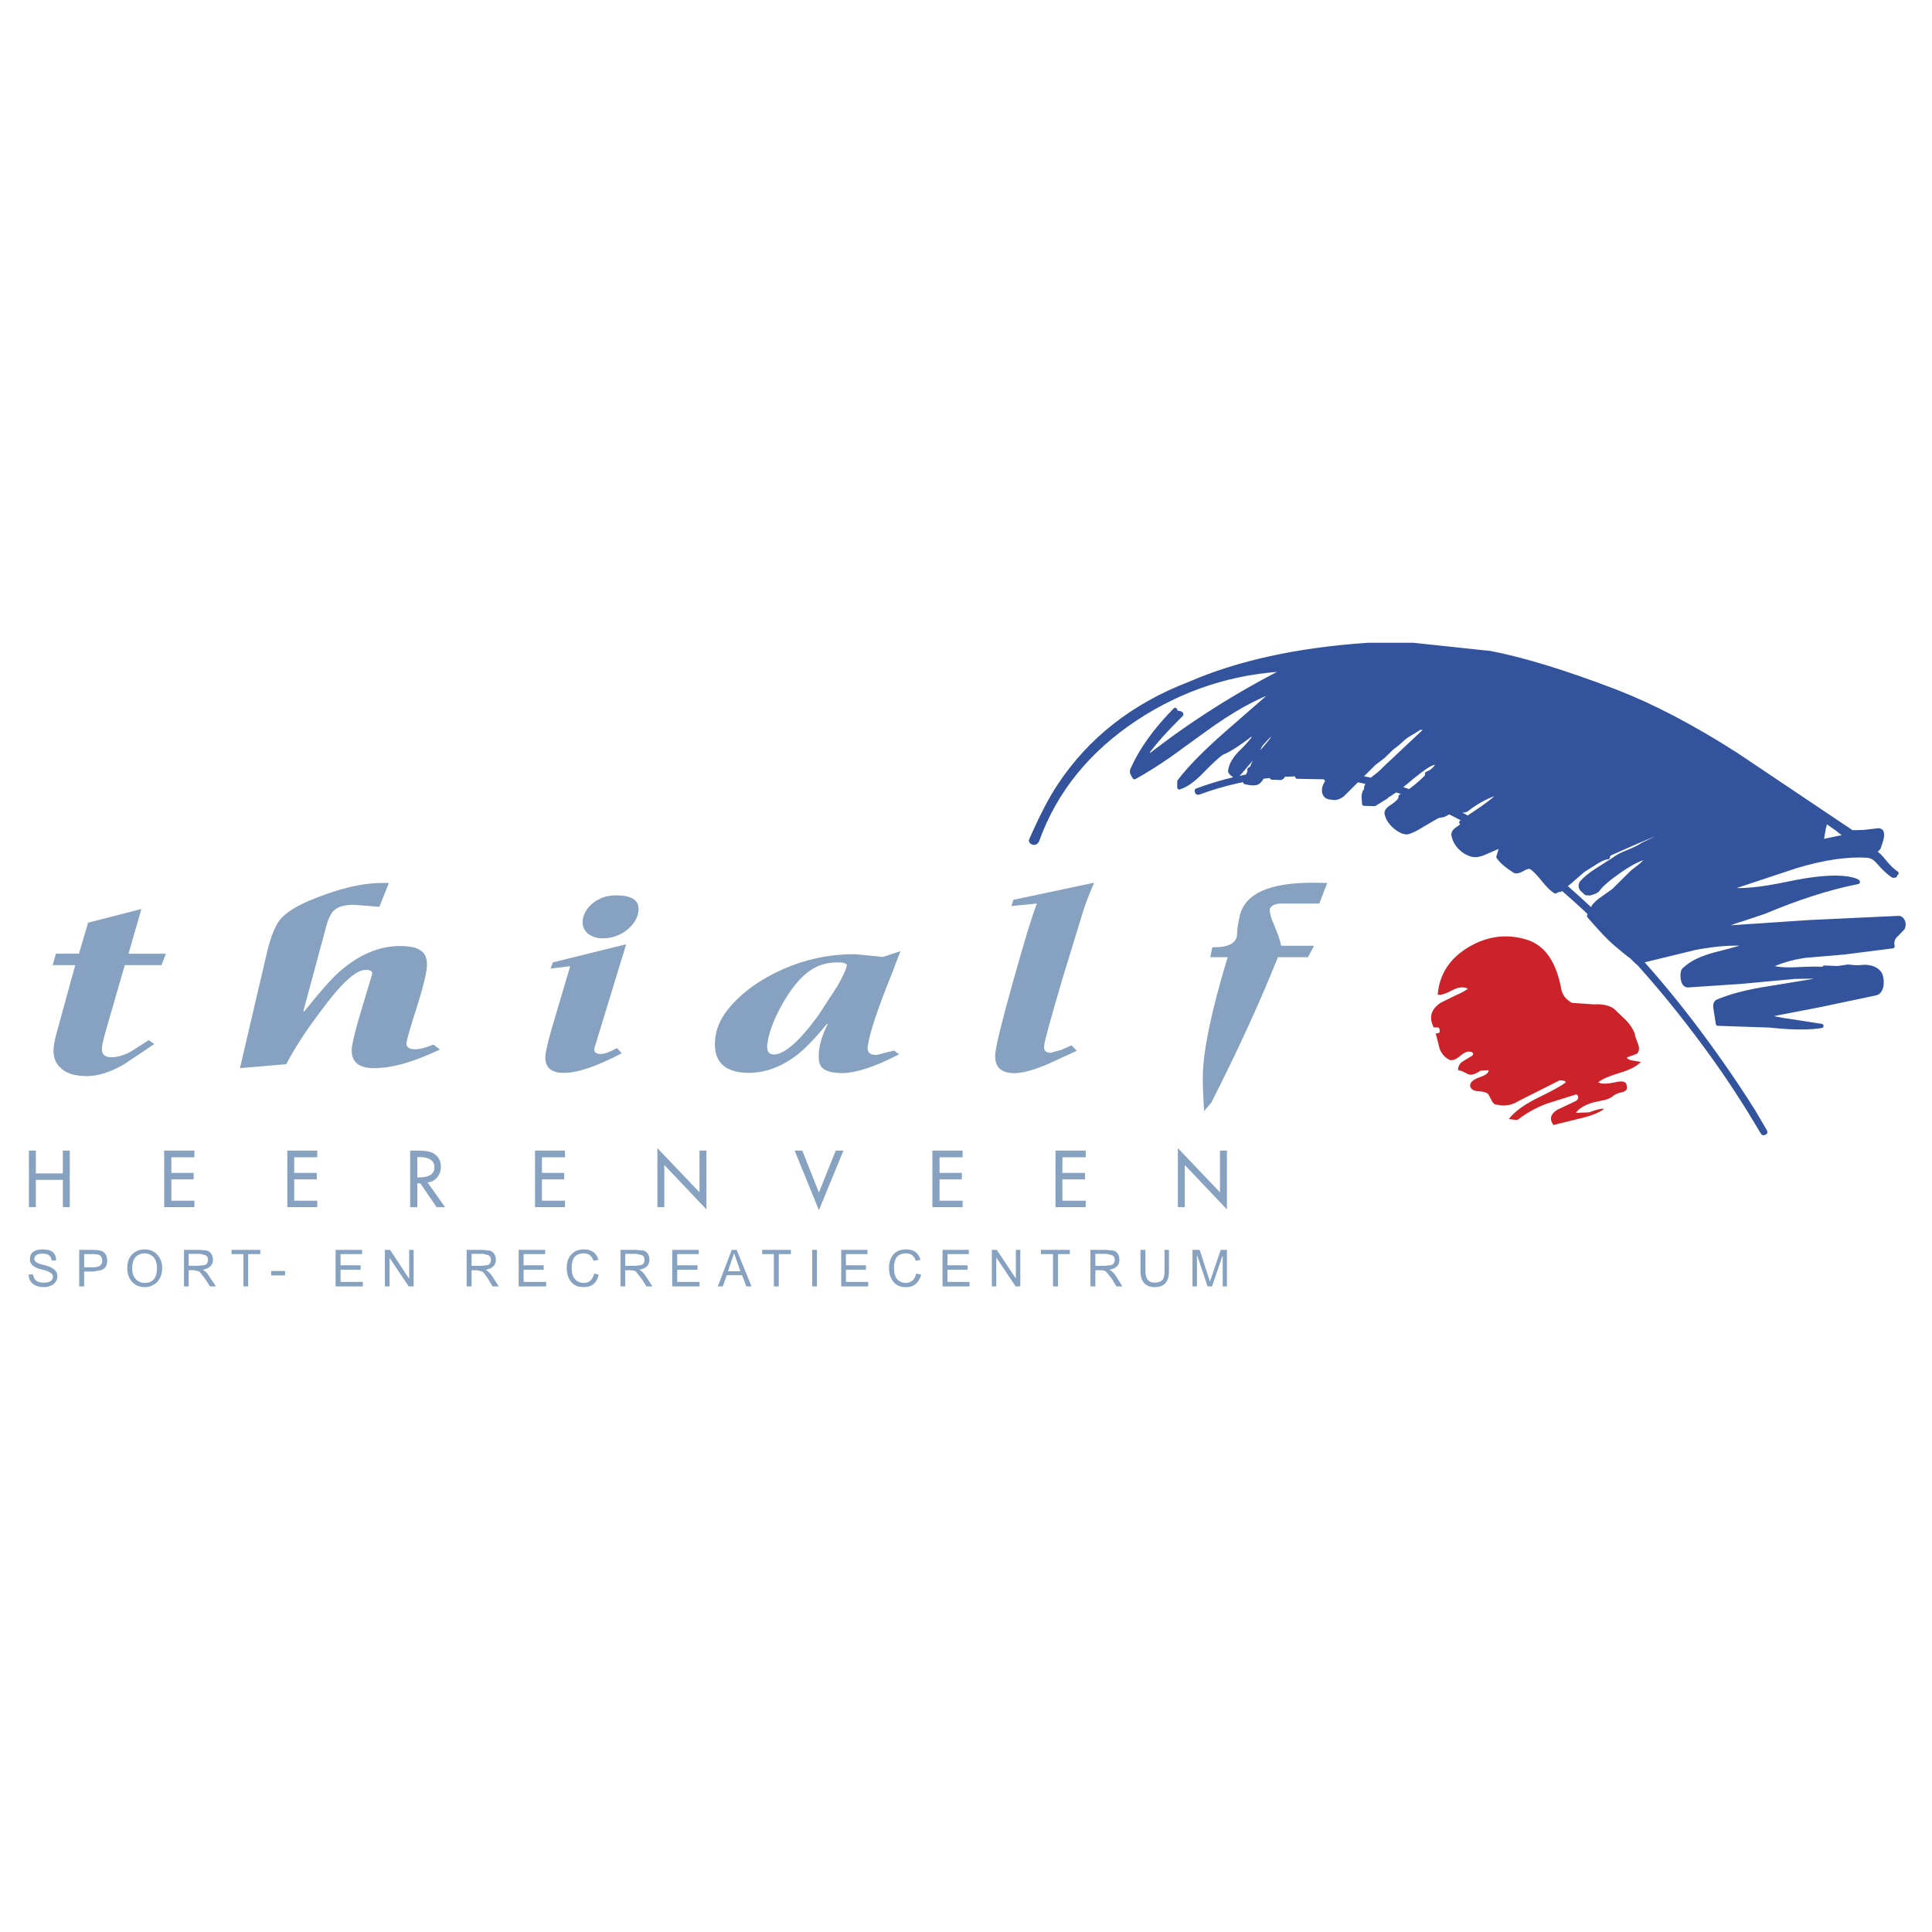
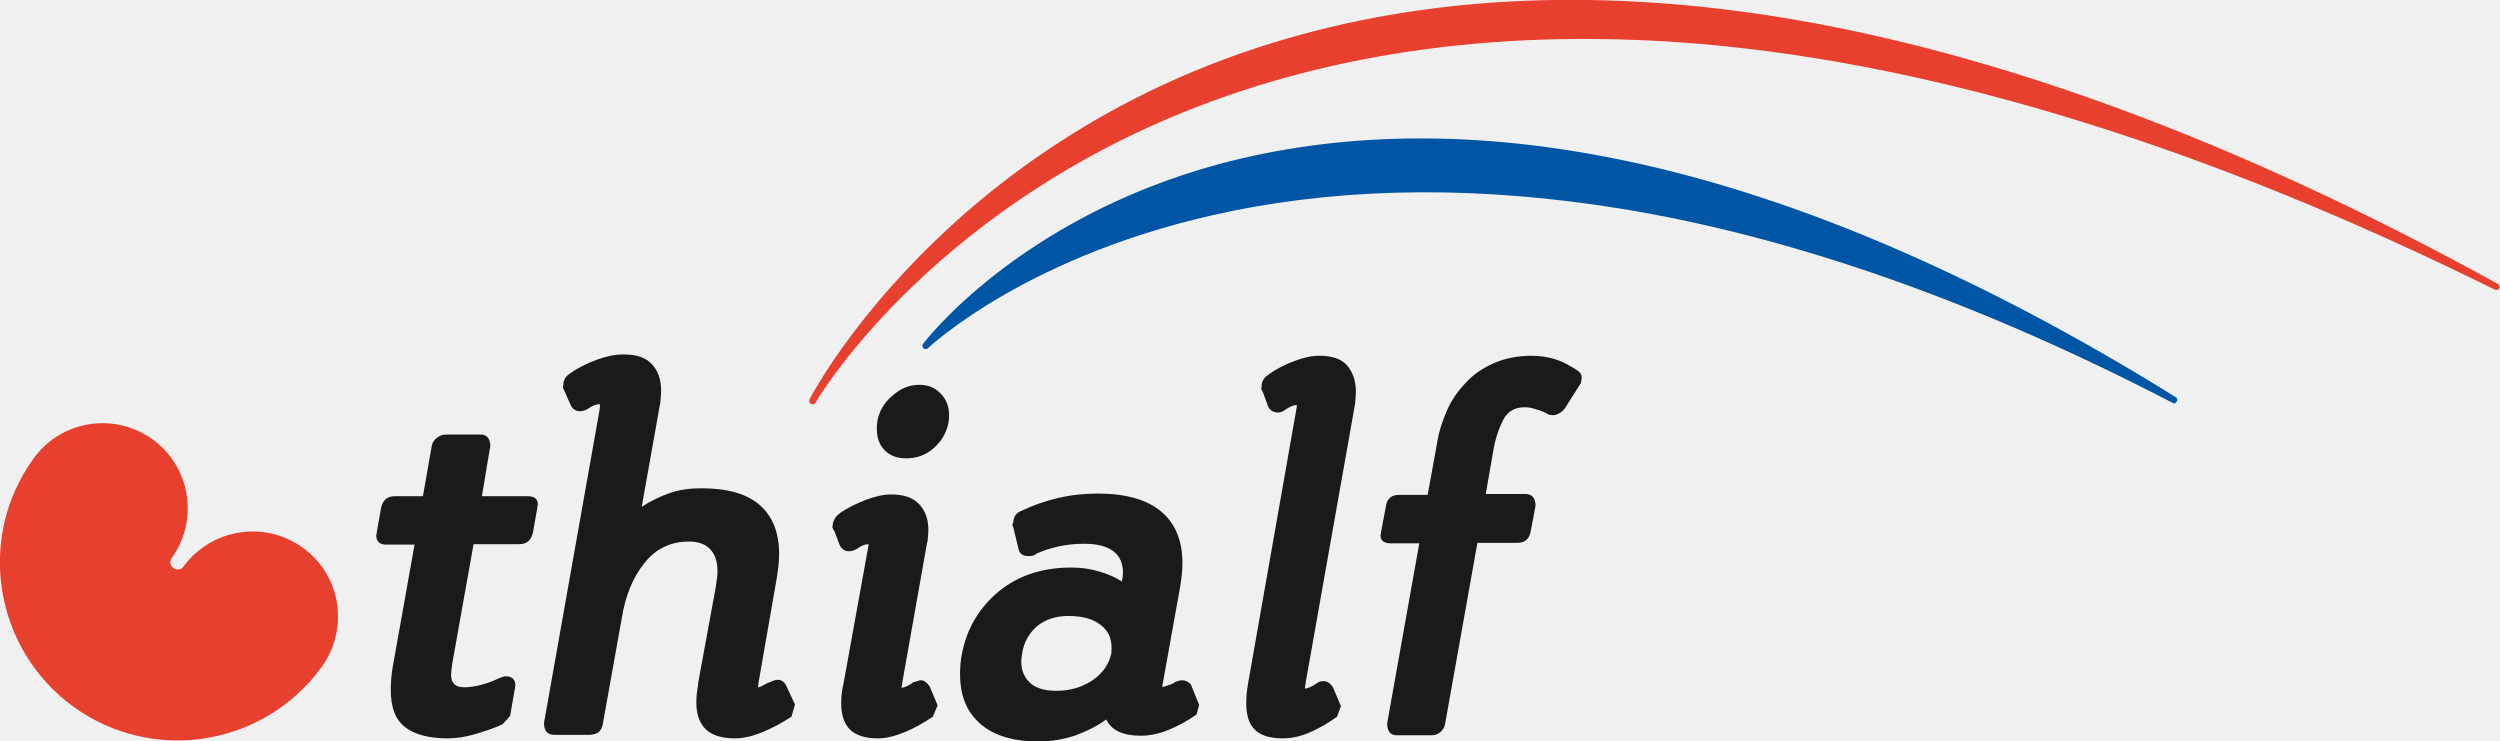
- <svg xmlns="http://www.w3.org/2000/svg" width="2500" height="2500" viewBox="0 0 192.756 192.756">
-   <path fill-rule="evenodd" clip-rule="evenodd" fill="#fff" d="M0 0h192.756v192.756H0V0z" />
-   <path d="M8.791 92.056l-.915 3.096H5.578l-.321 1.139h2.249l-1.829 6.664a9.573 9.573 0 0 0-.322 1.535c-.074.842.124 1.535.667 2.031.568.57 1.458.842 2.645.842 1.137 0 2.348-.396 3.732-1.189l2.99-2.006-.543-.396-1.706 1.09c-.741.422-1.409.619-2.026.619-.692 0-1.014-.322-.939-.99.024-.348.198-1.016.47-1.957l1.804-6.242h3.658l.445-1.139H12.82l1.285-4.458-5.314 1.361zM38.796 88.093h-.643c-2.126 0-4.598.62-7.391 1.808-1.409.619-2.373 1.264-2.867 1.907-.469.619-.89 1.685-1.261 3.22L23.94 106.57l4.622-.396c.741-1.436 1.854-3.195 3.411-5.25 2.026-2.775 3.509-4.162 4.523-4.162.445 0 .643.125.643.396l-1.359 4.533c-.445 1.584-.692 2.625-.692 3.096 0 1.189.742 1.783 2.224 1.783 1.804 0 3.979-.619 6.574-1.857l-.643-.496c-.791.322-1.384.471-1.804.471-.593 0-.89-.197-.89-.568 0-.273.346-1.486 1.038-3.643.692-2.18 1.013-3.59 1.013-4.21 0-.619-.173-1.115-.543-1.362-.42-.372-1.137-.52-2.175-.52-2.051 0-4.028.842-5.981 2.526-.791.693-1.978 2.031-3.559 4.014l-.074-.051 2.299-8.52c.222-.792.494-1.337.865-1.61.396-.322 1.038-.471 1.903-.471l2.521.198.94-2.378zM63.709 90.817c.074-.991-.667-1.486-2.249-1.486-.939 0-1.73.273-2.397.842-.568.52-.89 1.09-.939 1.759-.025.421.123.792.445 1.14.396.347.89.544 1.557.544a3.81 3.81 0 0 0 2.497-.892c.642-.544 1.012-1.163 1.086-1.907zM54.936 96.639l1.953-.248-1.434 4.855c-.667 2.178-.989 3.516-1.038 4.037-.099 1.164.519 1.758 1.829 1.758 1.409 0 3.336-.668 5.783-1.957l-.47-.52c-.717.396-1.261.594-1.582.594-.495 0-.717-.174-.692-.52l3.188-10.428-7.316 1.809-.221.62zM76.042 97.777c-1.31.793-2.348 1.684-3.163 2.625-.865.992-1.335 1.982-1.483 2.947-.371 2.428.741 3.666 3.287 3.691 1.656 0 3.263-.594 4.795-1.758.815-.619 1.829-1.66 3.016-3.121h.099a8.514 8.514 0 0 0-.865 2.502c-.099.842-.049 1.436.223 1.783.321.396.989.594 2.002.619 1.434 0 3.336-.619 5.759-1.883l-.519-.371-1.73.445c-.692 0-.989-.297-.89-.867.173-1.287.988-3.74 2.422-7.281l.84-2.205-1.755.57-2.718-.272c-3.314-.024-6.427.842-9.32 2.576zm4.672-.867c.84-.619 1.829-.916 2.966-.891.42 0 .691.074.815.247-.074.446-.396 1.14-.939 2.106l-1.953 2.996c-1.903 2.576-3.361 3.84-4.399 3.84-.519 0-.741-.348-.643-1.09.198-1.387.865-2.998 2.027-4.83.717-1.089 1.434-1.882 2.126-2.378zM108.148 90.644c.271-.793.617-1.66 1.014-2.576l-8.059 1.709-.197.62 2.547-.248c-.422 1.04-1.211 3.591-2.35 7.677-1.16 4.113-1.754 6.564-1.803 7.309-.1 1.287.518 1.932 1.928 1.932.766 0 1.877-.297 3.236-.867l2.967-1.363-.52-.545-1.014.447-1.062.297c-.494 0-.717-.223-.666-.693.074-.596.691-2.824 1.854-6.762l2.125-6.937zM127.648 90.149h3.98l.791-2.056-1.434-.025c-4.352 0-6.773 1.09-7.291 3.294-.148.644-.248 1.239-.273 1.808 0 .892-.791 1.338-2.299 1.338h-.172l-.197.99h1.73c-1.559 5.152-2.398 9.041-2.473 11.642-.025.842.025 2.08.123 3.715l.717-.842c2.645-5.201 4.869-10.057 6.648-14.515h2.992l.617-1.139h-3.287c-.1-.545-.346-1.239-.717-2.105-.297-.693-.445-1.189-.42-1.486.026-.322.348-.545.965-.619zM6.27 117.072H3.576v-2.277h-.692v5.646h.692v-2.724H6.27v2.724h.692v-5.646H6.27v2.277zM19.32 117.023h-2.224v-1.56h2.298v-.668h-3.015v5.646h3.015v-.644h-2.298v-2.129h2.224v-.645zM31.604 117.023h-2.25v-1.56h2.299v-.668h-2.99v5.646h2.99v-.644h-2.299v-2.129h2.25v-.645zM43.616 117.469c.247-.297.371-.668.371-1.064 0-.594-.247-1.041-.742-1.338-.296-.174-.815-.271-1.458-.271h-.865v5.646h.717v-2.377h.297l1.631 2.377h.84l-1.755-2.477c.395-.026.717-.199.964-.496zm-1.978 0v-2.031h.173c1.013 0 1.532.348 1.532 1.016 0 .67-.519 1.016-1.508 1.016h-.197v-.001zM56.294 117.023H54.07v-1.56h2.299v-.668h-2.991v5.646h2.991v-.644H54.07v-2.129h2.224v-.645zM70.481 114.795h-.691v4.16l-4.202-4.408v5.894h.692v-4.211l4.201 4.434v-5.869zM84.149 114.795h-.766l-1.68 4.185-1.657-4.185h-.766l2.423 5.943 2.446-5.943zM95.963 117.023h-2.224v-1.56h2.299v-.668h-3.016v5.646h3.016v-.644h-2.299v-2.129h2.224v-.645zM108.248 117.023h-2.25v-1.56h2.324v-.668h-3.015v5.646h3.015v-.644h-2.324v-2.129h2.25v-.645zM122.41 114.795h-.693v4.16l-4.201-4.408v5.894h.691v-4.211l4.203 4.434v-5.869z" fill-rule="evenodd" clip-rule="evenodd" fill="#87a1c1" />
-   <path d="M124.238 78.037c.643.148 1.088.148 1.26 0 .1-.05.223-.174.322-.372l-1.508.149-.074.223z" fill-rule="evenodd" clip-rule="evenodd" fill="#33549d" />
-   <path d="M124.238 78.037l.074-.223 1.508-.149m0 0c-.1.198-.223.322-.322.372-.172.148-.617.148-1.26 0" fill="none" stroke="#33549d" stroke-width=".421" stroke-linecap="round" stroke-linejoin="round" stroke-miterlimit="2.613" />
-   <path fill-rule="evenodd" clip-rule="evenodd" fill="#33549d" d="M126.908 77.566l.865.05.149-.1-1.014.05z" />
-   <path fill="none" stroke="#33549d" stroke-width=".421" stroke-linecap="round" stroke-linejoin="round" stroke-miterlimit="2.613" d="M126.908 77.566l1.014-.05-.149.1-.865-.05z" />
-   <path d="M149.844 78.978c-.445.521-1.111 1.065-1.928 1.635l-2.125 1.437.271.173-.742.545c-.271.198-.371.446-.271.693.1.396.297.768.668 1.139.346.347.74.57 1.137.669.395.099.865 0 1.383-.248l1.262-.545c.223-.099.297 0 .223.272l-.223.743c.271.421.816.892 1.631 1.412.174.074.445 0 .791-.198s.594-.272.816-.198c.32.198.74.62 1.211 1.214.494.619.889 1.016 1.234 1.214l.396-.198.074.05v-.223c.395-.124.791-.396 1.236-.817l1.086-.941 1.188-.744c.445-.297.865-.495 1.26-.544-.025-.074.025-.198.174-.347 4.201-1.883 6.797-2.923 7.811-3.097l-2.225 1.09-2.299 1.115c-.271.198-.768.446-1.434.718-.643.248-1.113.496-1.385.719l-1.705 1.09c-.668.421-1.186.842-1.557 1.263a.527.527 0 0 0 .049.669l.396.372.369.025c.42-.124.668-.223.768-.347.395-.545 1.186-1.214 2.348-2.007 1.211-.817 2.125-1.238 2.742-1.288-.023.148-.271.396-.691.792l-.914.718-1.879 1.858-1.014.718c-.42.272-.74.57-.963.843l-.471.966c1.113 1.288 1.953 2.18 2.496 2.65.791.669 1.336 1.139 1.707 1.387l.592.57c.125-.149.297-.173.545-.149l5.289-1.288c2.1-.396 3.904-.52 5.461-.347-.443.198-1.58.521-3.459.991-1.385.371-2.398.841-3.041 1.46-.223.1-.297.422-.246.941.074.545.297.77.666.693l5.191-.346 5.338-.496 1.533-.023c.568 0 1.088.074 1.508.246l-5.438.893c-2.176.322-3.93.768-5.289 1.338-.223.074-.322.346-.223.816l.223 1.412 5.164.174c2.225.248 3.955.248 5.166.049l-2.842-.445c-1.186-.148-2.15-.348-2.842-.57l5.512-1.064 5.635-1.189c.271-.1.445-.346.52-.768a2.254 2.254 0 0 0-.1-1.064c-.248-.496-.742-.744-1.482-.793l-.914.049-.842-.074-1.014.148-1.334-.049-.074.148-.223-.025c-.395-.023-1.285-.023-2.619.051-1.088.049-1.953-.025-2.645-.273 1.062-.52 2.273-.891 3.682-1.089l3.807-.322 4.869-.62c-.074-.347-.025-.668.197-.966l.816-.842a.779.779 0 0 0 .025-.669c-.1-.223-.248-.347-.422-.347l-8.996.421-8.848.595c.52-.297 1.285-.62 2.225-.892l2.225-.743c3.236-1.362 6.326-2.378 9.316-2.973-.123-.148-.494-.248-1.062-.347-1.359-.198-3.361-.025-6.029.545-2.695.57-4.721.743-6.08.545l7.02-2.328c2.791-.842 5.164-1.164 7.068-1.041.443.025.814.248 1.16.669.545.619 1.014 1.065 1.459 1.337l.174-.025c0-.124.049-.223.148-.223-.371-.248-.768-.62-1.188-1.14-.395-.495-.766-.867-1.111-1.041.246-.099.42-.223.518-.371l.174-.52c.271-.818.197-1.214-.197-1.214l-1.482.173-1.162.025-11.592-7.777c-4.375-2.799-8.354-4.855-11.914-6.242-5.238-2.006-9.441-3.269-12.58-3.864l-7.686-.817h-4.498c-6.971.471-12.928 1.759-17.82 3.889-5.562 2.13-9.912 5.523-12.977 10.155-.865 1.288-1.805 3.121-2.842 5.474 0 .1.1.199.246.224.148.024.273-.025.371-.224 1.779-4.954 5.066-9.016 9.861-12.186 4.598-3.022 9.641-4.657 15.053-4.904-4.943 2.501-9.467 5.375-13.568 8.57-.125 0-.248-.074-.396-.223.668-.941 1.805-2.229 3.436-3.839 0-.074-.1-.124-.297-.148-.223-.025-.32-.148-.32-.297-1.953 1.981-3.361 3.938-4.252 5.92a.508.508 0 0 0 .025.495l.172.297c1.039-.569 2.225-1.313 3.51-2.204l3.387-2.453c2.768-2.031 5.215-3.368 7.291-4.087l-4.992 4.359c-2.002 1.759-3.609 3.344-4.721 4.806v.594c.691-.223 1.408-.743 2.199-1.561.965-.991 1.631-1.61 2.053-1.882.74-.297 1.68-.917 2.842-1.808.271 0 .42.049.42.173-.148.272-.594.817-1.385 1.585-.643.644-.988 1.264-1.062 1.883l.123.198.297.223-.246.693.32-.445 2.199-2.552.322-.743.791-.867.914-.744v.248c-.174.075-.246.198-.246.347l-.445.669-1.039 1.238c-.395.471-.666.941-.814 1.387l-.248.173v.248l-.346.793 1.508-.149.271-.644.248-.074.172.074.396.545 1.014-.05.271-.446.346-.396c.395-.148.668-.099.766.099.148.148.197.372.123.718l2.621.049c.148 0 .271.124.395.421-.297.396-.395.768-.32 1.114.098.347.346.496.74.496.348.099.717 0 1.088-.297l3.115-3.096.938-.718.842-.817.543-.421.471-.421c.271-.272.666-.521 1.111-.768l.668-.421h.246c.248-.322.619-.496 1.113-.496l-4.82 4.533c-.371.396-.74.693-1.014.892-.666.52-.963.941-.84 1.239-.174.173-.271.396-.271.718l.049.693 1.039.025 1.16-.718-.049-.025c.543-.297 1.26-.792 2.125-1.511.916-.793 1.631-1.313 2.102-1.61.445-.248.766-.322 1.014-.272-.174.521-.52.867-1.113 1.115v.248c-.914.941-1.803 1.61-2.645 2.031l.025.099c-.074.272-.371.57-.865.892-.445.272-.617.545-.543.743.098.421.346.842.766 1.213.445.396.865.62 1.26.62.371-.074.891-.322 1.508-.718l1.533-.892.617-.124.568-.297.939-.124c.396 0 .668-.025.816-.149 1.136-.865 2.298-1.46 3.484-1.757zm33.81 4.012l.445.322.025.148-2.398.496.223-1.288.197-.768 1.236.867.272.223z" fill-rule="evenodd" clip-rule="evenodd" fill="#33549d" />
-   <path d="M183.654 82.99l-.271-.223-1.236-.867-.197.768-.223 1.288 2.398-.496-.025-.148-.446-.322zm-60.504-5.622l-.297-.223-.123-.198m0 0c.074-.619.42-1.239 1.062-1.883.791-.768 1.236-1.312 1.385-1.585 0-.124-.148-.173-.42-.173-1.162.892-2.102 1.511-2.842 1.808-.422.272-1.088.892-2.053 1.882-.791.818-1.508 1.338-2.199 1.561m.001 0v-.594m0-.001c1.111-1.462 2.719-3.047 4.721-4.806m0 .001l4.992-4.359m0-.001c-2.076.719-4.523 2.056-7.291 4.087m0 0l-3.387 2.453m0 0c-1.285.891-2.471 1.635-3.51 2.204m0 0l-.172-.297m.001 0a.503.503 0 0 1-.025-.495c.891-1.981 2.299-3.938 4.252-5.92 0 .149.098.272.32.297.197.025.297.074.297.148-1.631 1.61-2.768 2.898-3.436 3.839.148.149.271.223.396.223 4.102-3.195 8.625-6.069 13.568-8.57-5.412.248-10.455 1.882-15.053 4.904-4.795 3.17-8.082 7.232-9.861 12.186-.098.199-.223.248-.371.224-.146-.025-.246-.124-.246-.224 1.037-2.353 1.977-4.186 2.842-5.474 3.064-4.632 7.414-8.025 12.977-10.155 4.893-2.13 10.85-3.418 17.82-3.889m0 .001h4.498l7.686.817m0 .001c3.139.595 7.342 1.857 12.58 3.864 3.561 1.387 7.539 3.443 11.914 6.242m0 0l11.592 7.777 1.162-.025 1.482-.173m0 0c.395 0 .469.396.197 1.214m0 0l-.174.52m.001 0c-.098.148-.271.272-.518.371.346.174.717.545 1.111 1.041.42.52.816.892 1.188 1.14-.1 0-.148.099-.148.223m-.001-.001l-.174.025m.001 0c-.445-.272-.914-.718-1.459-1.337-.346-.421-.717-.644-1.16-.669-1.904-.124-4.277.198-7.068 1.041m-.001-.001l-7.02 2.328m.001 0c1.359.198 3.385.025 6.08-.545 2.668-.57 4.67-.743 6.029-.545.568.099.939.198 1.062.347-2.99.595-6.08 1.61-9.316 2.973m0-.001l-2.225.743m0 0c-.939.272-1.705.594-2.225.892m.001 0l8.848-.595 8.996-.421m0 0c.174 0 .322.124.422.347a.782.782 0 0 1-.025.669m-.001 0l-.816.842m0 0c-.223.297-.271.619-.197.966m-.001 0l-4.869.62-3.807.322m.001-.001c-1.408.198-2.619.57-3.682 1.089.691.248 1.557.322 2.645.273 1.334-.074 2.225-.074 2.619-.051m0 .001l.223.025.074-.148 1.334.049 1.014-.148.842.074.914-.049m-.001 0c.74.049 1.234.297 1.482.793.123.346.148.719.1 1.064-.074.422-.248.668-.52.768m0 0l-5.635 1.189-5.512 1.064m.001.001c.691.223 1.656.422 2.842.57m0 0l2.842.445m0 0c-1.211.199-2.941.199-5.166-.049m0 .001l-5.164-.174-.223-1.412m0 0c-.1-.471 0-.742.223-.816 1.359-.57 3.113-1.016 5.289-1.338m0-.001l5.438-.893m-.001.001c-.42-.172-.939-.246-1.508-.246m0 0l-1.533.023-5.338.496-5.191.346m0 0c-.369.076-.592-.148-.666-.693-.051-.52.023-.842.246-.941.643-.619 1.656-1.089 3.041-1.46 1.879-.471 3.016-.793 3.459-.991-1.557-.173-3.361-.049-5.461.347m0-.002l-5.289 1.288m0 0c-.248-.024-.42 0-.545.149m0 0l-.592-.57m0 0c-.371-.248-.916-.718-1.707-1.387-.543-.471-1.383-1.362-2.496-2.65m0 0l.471-.966m0 0c.223-.272.543-.57.963-.843m0 .001l1.014-.718 1.879-1.858.914-.718m-.001 0c.42-.396.668-.644.691-.792-.617.049-1.531.471-2.742 1.288-1.162.793-1.953 1.462-2.348 2.007-.1.124-.348.223-.768.347m.001-.002l-.369-.025-.396-.372m0 .001a.527.527 0 0 1-.049-.669c.371-.421.889-.842 1.557-1.263m-.001 0l1.705-1.09m0 0c.271-.223.742-.471 1.385-.719.666-.272 1.162-.52 1.434-.718m0 0l2.299-1.115 2.225-1.09m-.001.001c-1.014.174-3.609 1.214-7.811 3.097-.148.148-.199.272-.174.347-.395.049-.814.248-1.26.544m.001 0l-1.188.744-1.086.941m.001-.001c-.445.421-.842.694-1.236.817m-.001 0v.223l-.074-.05-.396.198m0 .001c-.346-.198-.74-.595-1.234-1.214-.471-.594-.891-1.016-1.211-1.214-.223-.074-.471 0-.816.198s-.617.272-.791.198c-.814-.52-1.359-.991-1.631-1.412m-.001.001l.223-.743m0 0c.074-.272 0-.372-.223-.272m0 0l-1.262.545m0-.001c-.518.248-.988.347-1.383.248a2.466 2.466 0 0 1-1.137-.669c-.371-.371-.568-.743-.668-1.139-.1-.248 0-.495.271-.693m.001 0l.742-.545-.271-.173 2.125-1.437m0 0c.816-.57 1.482-1.115 1.928-1.635-1.186.297-2.348.892-3.484 1.759-.148.124-.42.149-.816.149m-.001-.001l-.939.124-.568.297-.617.124-1.533.892m-.001 0c-.617.396-1.137.644-1.508.718-.395 0-.814-.223-1.26-.62-.42-.371-.668-.792-.766-1.213-.074-.198.098-.471.543-.743.494-.322.791-.619.865-.892m.001 0l-.025-.099m-.001 0c.842-.421 1.73-1.09 2.645-2.031m0 0v-.248m0 0c.594-.248.939-.594 1.113-1.115m0 .001c-.248-.049-.568.025-1.014.272-.471.297-1.186.817-2.102 1.61-.865.718-1.582 1.213-2.125 1.511m.001 0l.049.025-1.16.718-1.039-.025-.049-.693m0 0c0-.322.098-.545.271-.718-.123-.297.174-.719.84-1.239a7.102 7.102 0 0 0 1.014-.892m0 0l4.82-4.533m0 .001c-.494 0-.865.173-1.113.496m0-.001h-.246l-.668.421m0 0c-.445.248-.84.496-1.111.768m-.001 0l-.471.421-.543.421-.842.817-.938.718-3.115 3.096m.001.001c-.371.297-.74.396-1.088.297-.395 0-.643-.149-.74-.496-.074-.347.023-.718.32-1.114-.123-.297-.246-.421-.395-.421m.001 0l-2.621-.049m0 0c.074-.347.025-.57-.123-.718-.098-.198-.371-.248-.766-.099m0-.001l-.346.396-.271.446-1.014.05-.396-.545-.172-.074-.248.074-.271.644-1.508.149.346-.793v-.248l.248-.173m-.001 0c.148-.446.42-.917.814-1.387m.001 0l1.039-1.238.445-.669m0 0c0-.149.072-.272.246-.347m0-.001v-.248l-.914.744-.791.867-.322.743-2.199 2.552-.32.445" fill="none" stroke="#33549d" stroke-width=".421" stroke-linecap="round" stroke-linejoin="round" stroke-miterlimit="2.613" />
-   <path d="M119.221 79.052c.074.223.223.272.445.223 7.02-2.576 14.211-2.402 21.602.496 5.932 2.328 11.863 6.341 17.77 12.038 4.252 4.087 8.256 8.842 12.086 14.217a98.447 98.447 0 0 1 3.338 5.053l1.211 2.008c.123.197.271.223.469.123.199-.1.248-.248.125-.471l-1.162-1.982a111.707 111.707 0 0 0-3.336-5.002c-3.832-5.449-7.836-10.23-12.062-14.317-5.98-5.846-12.012-9.958-18.066-12.311-7.564-2.973-14.979-3.146-22.195-.496-.225.05-.3.198-.225.421z" fill-rule="evenodd" clip-rule="evenodd" fill="#33549d" />
-   <path d="M162.252 101.814l-1.188-1.139c-.445-.348-1.111-.52-2.051-.471l-2.176-.148c-.52-.273-.865-.67-1.037-1.215-.494-2.822-1.633-4.507-3.436-5.077-1.979-.619-3.906-.396-5.783.693-1.904 1.114-2.967 2.7-3.141 4.78.273.074.768-.074 1.459-.445.617-.322 1.137-.371 1.557-.148-.246.197-.666.422-1.285.693l-1.408.693c-.988.645-1.236 1.461-.717 2.477h.395c.148 0 .199.125.199.396 0 .148-.125.199-.396.199l.396 1.561c.223.545.568.891 1.014 1.09.271.074.617-.051 1.012-.396.422-.348.742-.496 1.014-.422.123 0 .197.049.273.123.049.1.023.199-.076.273l-.863.52c-.371.199-.545.521-.545.918.174 0 .494.123.988.396.297.148.717.023 1.262-.348l.791-.049c.049.246-.248.494-.914.717-.668.248-.965.545-.916.893.074.297.346.471.84.496.52.023.865.148.99.32l.346.67c.123.223.271.346.469.346.791.199 1.533.051 2.199-.371l4.08-2.055c.395 0 .617.074.617.197-.42.348-1.434.893-3.016 1.66-1.236.643-2.15 1.312-2.67 2.006l.594.074c.197.025.346 0 .395-.074a10.8 10.8 0 0 1 2.795-1.535l2.916-.918c.123 0 .197.1.223.248.023.148-.051.273-.223.396l-1.879.893c-.668.42-.791.941-.371 1.51l2.619-.643c1.088-.248 1.904-.57 2.447-.967-.297-.049-.791.074-1.482.346l-1.334.051c.246-.396.791-.744 1.631-1.016l1.014-.223a2.428 2.428 0 0 0 1.014-.396c.098-.148.42-.297.914-.422.395-.074.568-.271.494-.594 0-.445-.346-.57-1.039-.422-.914.199-1.508.223-1.803.025.369-.322 1.086-.619 2.148-.941.99-.297 1.682-.645 2.102-1.09l-.691-.123c-.322-.025-.568-.125-.717-.273.049-.074.223-.148.494-.223l.52-.197c.223-.225.271-.545.123-.941-.223-.57-.346-.941-.346-1.09-.175-.446-.447-.866-.841-1.288z" fill-rule="evenodd" clip-rule="evenodd" fill="#cc2229" />
-   <path d="M5.158 125.768l.445-.025c-.025-.744-.445-1.09-1.335-1.09-.865 0-1.285.322-1.285 1.016 0 .471.42.816 1.187.99.741.174 1.112.396 1.112.693 0 .396-.297.619-.915.619-.495 0-.816-.148-.964-.471l-.123-.371-.445.049.099.447c.222.52.717.793 1.458.793.371 0 .741-.125.988-.322.223-.225.346-.471.346-.793 0-.52-.469-.916-1.433-1.115-.568-.123-.865-.322-.865-.57 0-.371.272-.543.84-.543.544-.001.84.222.89.693zM9.286 124.701H7.901v3.643h.495v-1.486h.939l.791-.148c.396-.15.569-.473.569-.941 0-.373-.124-.645-.346-.844-.198-.15-.544-.224-1.063-.224zm.049 1.735h-.939v-1.312h.939c.321 0 .568.049.667.148a.69.69 0 0 1 .198.496c0 .445-.297.668-.865.668zM13.215 125.123c-.371.346-.519.816-.519 1.436 0 .496.148.918.445 1.289.321.371.766.57 1.285.57.495 0 .915-.174 1.236-.496.346-.371.519-.818.519-1.387 0-.596-.173-1.016-.519-1.387-.321-.348-.741-.496-1.236-.496-.494 0-.889.149-1.211.471zm.223.397c.222-.297.568-.471.988-.471.346 0 .618.123.865.346.247.273.371.645.371 1.141 0 .965-.42 1.461-1.236 1.461-.371 0-.667-.148-.89-.396-.247-.273-.346-.619-.346-1.041 0-.447.075-.769.248-1.04zM21.248 125.691c0-.445-.198-.768-.569-.916l-.716-.074h-1.607v3.643h.47v-1.611h.544l.519.125.568.717.495.77h.593l-.667-.992c-.173-.322-.396-.545-.643-.668.642-.126 1.013-.449 1.013-.994zm-.495 0c0 .273-.123.447-.321.521l-.593.074h-1.014v-1.189h1.137l.494.125c.174.049.297.223.297.469zM24.288 125.123v3.221h.469v-3.221h1.211v-.422h-2.866v.422h1.186zM27.056 126.807v.445h1.384v-.445h-1.384zM36.126 125.123v-.422h-2.644v3.643h2.719v-.448h-2.224v-1.212h2.002v-.448h-2.002v-1.113h2.149zM41.268 124.701h-.445v2.85h-.025l-1.878-2.85h-.519v3.643h.469v-2.85l1.903 2.85h.495v-3.643zM48.905 124.775l-.717-.074h-1.631v3.643h.494v-1.611h.543l.519.125c.148.098.321.346.568.717l.47.77h.618l-.643-.992a2.126 2.126 0 0 0-.668-.668c.668-.125 1.014-.447 1.014-.992.001-.447-.196-.769-.567-.918zm-1.854 1.512v-1.189h1.162l.469.125c.198.074.297.246.297.469 0 .273-.124.447-.321.521l-.568.074h-1.039zM52.242 126.684h2.001v-.448h-2.001v-1.113h2.15v-.422h-2.645v3.643h2.744v-.448h-2.249v-1.212zM59.211 125.791l.494-.1c-.198-.693-.692-1.039-1.434-1.039-.494 0-.865.123-1.187.422-.371.346-.543.816-.543 1.436 0 .57.148 1.041.47 1.412.272.322.667.496 1.235.496.791 0 1.31-.422 1.483-1.24l-.445-.123c-.148.619-.494.941-1.062.941-.371 0-.667-.148-.865-.396-.222-.223-.321-.619-.321-1.115 0-.965.396-1.436 1.211-1.436.47 0 .816.248.964.742zM64.229 124.775l-.742-.074h-1.582v3.643h.469v-1.611h.544c.247 0 .42.051.52.125l.568.717.494.77h.593l-.642-.992c-.198-.322-.42-.545-.667-.668.667-.125 1.013-.447 1.013-.992 0-.447-.198-.769-.568-.918zm-.717.323l.519.125c.198.074.272.246.272.469 0 .273-.099.447-.321.521l-.569.074h-1.038v-1.189h1.137zM69.715 125.123v-.422h-2.644v3.643h2.719v-.448h-2.225v-1.212h2.027v-.448h-2.027v-1.113h2.15zM73.497 124.701h-.494l-1.384 3.643h.494l.396-1.115h1.532l.42 1.115h.519l-1.483-3.643zm-.272.373h.025l.618 1.758h-1.236l.593-1.758zM77.204 125.123v3.221h.495v-3.221h1.211v-.422h-2.868v.422h1.162zM81.035 124.701v3.643h.47v-3.643h-.47zM86.547 125.123v-.422h-2.62v3.643h2.694v-.448h-2.225v-1.212h2.002v-.448h-2.002v-1.113h2.151zM91.836 125.691c-.198-.693-.667-1.039-1.434-1.039-.494 0-.865.123-1.186.422-.346.346-.52.816-.52 1.436 0 .57.148 1.041.47 1.412.272.322.667.496 1.236.496.791 0 1.26-.422 1.508-1.24l-.495-.123c-.148.619-.494.941-1.062.941a1.14 1.14 0 0 1-.865-.396c-.198-.223-.297-.619-.297-1.115 0-.965.396-1.436 1.211-1.436.495 0 .816.248.964.742l.47-.1zM94.53 126.684h2.002v-.448H94.53v-1.113h2.126v-.422h-2.62v3.643h2.693v-.448H94.53v-1.212zM101.797 128.344v-3.643h-.445v2.85l-1.903-2.85h-.494v3.643h.443v-2.85h.026l1.902 2.85h.471zM105.059 125.123v3.221h.494v-3.221h1.187v-.422h-2.892v.422h1.211zM111.115 124.775l-.719-.074h-1.605v3.643h.494v-1.611h.543c.248 0 .396.051.52.125l.568.717.471.77h.592l-.617-.992c-.197-.322-.42-.545-.691-.668.691-.125 1.012-.447 1.012-.992-.001-.447-.173-.769-.568-.918zm-.199.448c.174.049.297.223.297.469 0 .273-.123.447-.32.521l-.594.074h-1.014v-1.189h1.137l.494.125zM116.627 124.701h-.445v2.105c0 .396-.051.67-.148.818-.148.223-.445.346-.865.346-.594 0-.891-.396-.891-1.164v-2.105h-.494v2.105c0 1.064.494 1.611 1.434 1.611.965 0 1.41-.547 1.41-1.611v-2.105h-.001zM121.965 125.297h.023v3.047h.422v-3.643h-.619l-1.062 3.121h-.026l-1.012-3.121h-.716v3.643h.443v-3.098h.025l1.037 3.098h.446l1.039-3.047z" fill-rule="evenodd" clip-rule="evenodd" fill="#87a1c1" />
+ <svg xmlns="http://www.w3.org/2000/svg" id="Laag_1" viewBox="0 0 567.7 168.3" width="2500" height="741">
+   <style>.st0{fill:#e8402f}.st1{fill:#0055a4}.st2{fill:#1a1a18}</style>
+   <path class="st0" d="M567.3 64.5C508.3 32 453 11.6 402.9 3.7c-41.5-6.5-79.7-4.5-113.8 6-75.2 23.1-105 80.4-105.3 81-.2.4 0 .8.3 1 .1.1.2.1.3.1h.2c.2 0 .5-.1.6-.4.2-.4 24.6-42 83.5-65.9 34.6-14 74.2-19.2 117.7-15.5 54.4 4.7 115 23.5 180.2 55.8.4.2.8 0 1-.3.2-.4 0-.8-.3-1z" />
+   <path class="st1" d="M494.1 90.2c-45.7-28.4-89.1-46.8-129-54.5-31.9-6.2-61.7-5.6-88.4 1.6-45.6 12.4-66.9 40.5-67.1 40.8-.2.3-.2.7.1 1 .3.3.7.2 1 0 .2-.2 23.1-21.9 69.2-31.2 27.1-5.5 56.8-5.6 88.2-.5 39.3 6.4 81.4 21.3 125.3 44.1.1.1.2.1.3.1.3 0 .5-.1.6-.4.3-.3.2-.8-.2-1z" />
+   <path class="st2" d="M355.4 92.7c-.3.4-.7.8-1.2 1.1-.5.3-1 .5-1.5.5-.8 0-1.3-.2-1.6-.5-.9-.4-1.7-.7-2.5-.9-.8-.3-1.6-.4-2.4-.4-2.2 0-3.8.9-4.8 2.8s-1.9 4.4-2.4 7.7l-1.6 9.2h9c1.5 0 2.3.9 2.3 2.7l-1.1 5.8c-.3 1.7-1.3 2.6-3.1 2.6h-9l-7.3 40.9c-.1.8-.4 1.4-1 2-.6.5-1.3.8-2 .8h-8c-1.4 0-2.2-.9-2.2-2.7l7.3-40.9h-6.5c-1.5 0-2.3-.6-2.3-1.8 0-.1 0-.3.1-.3v-.4l1.1-5.8c.2-1.8 1.2-2.7 3-2.7h6.5l2.2-12.1c.4-2.5 1.2-4.8 2.2-7.1 1-2.3 2.4-4.3 4.2-6.2 1.7-1.9 3.9-3.4 6.4-4.5 2.5-1.1 5.4-1.7 8.6-1.7 2 0 3.8.3 5.4.8 1.6.5 3.3 1.4 5.1 2.6.6.4.9.9.9 1.7 0 .1 0 .2-.1.3v.3l-.1.5-3.6 5.7zm-51.8 70.1c-2.1 1.5-4.2 2.7-6.3 3.6-2.1.9-4.1 1.3-6 1.3-3 0-5.1-.7-6.4-2-1.3-1.3-1.9-3.3-1.9-6 0-1.2.1-2.7.4-4.4l10.9-61.9c.1-.6.2-1 .2-1.2 0-.1 0-.2-.1-.2-.7 0-1.6.4-2.6 1.1l.2-.1c-.6.4-1.2.7-1.8.7-.9 0-1.7-.4-2.2-1.3l-1.4-3.8.1.4c-.2-.3-.3-.6-.3-.9l.1-.3v-.4c.1-1 .7-1.8 1.6-2.3h-.1c1.8-1.3 3.8-2.3 5.9-3.1 2.1-.8 4-1.2 5.7-1.2 2.9 0 5 .7 6.3 2.2 1.3 1.5 2 3.5 2 6 0 .9-.1 1.8-.2 2.8L296.5 155c-.1.8-.2 1.3-.2 1.4.2 0 .6-.1 1.1-.3.5-.2 1-.5 1.6-.9.5-.4 1-.5 1.6-.5.8 0 1.5.5 2.1 1.4l1.8 4.3-.9 2.4zm-51.2-15.2v-.6c0-2.1-.8-3.8-2.5-5.1-1.7-1.3-4.1-2-7.3-2-2.9 0-5.2.8-7.1 2.3-1.8 1.6-3 3.6-3.4 6.2-.1.7-.2 1.3-.2 1.8 0 2.1.7 3.7 2 4.9 1.3 1.2 3.3 1.8 6 1.8 3.1 0 5.8-.8 8.2-2.4 2.3-1.6 3.8-3.7 4.3-6.3-.1-.1 0-.3 0-.6m19.3 14.7c-2 1.4-4.2 2.6-6.4 3.5-2.2.9-4.3 1.3-6.3 1.3-4 0-6.6-1.2-7.8-3.7-1.9 1.4-4.2 2.6-6.9 3.6-2.6.9-5.5 1.4-8.5 1.4-5.7 0-10.1-1.3-13.2-4-3.1-2.7-4.6-6.4-4.6-11.3 0-1.4.1-3 .4-4.5 1.1-5.8 3.9-10.5 8.3-14.2 4.5-3.7 10-5.5 16.6-5.5 2.2 0 4.3.3 6.3.9 2 .6 3.7 1.3 5.2 2.3v-.2c.1-.7.2-1.3.2-1.8 0-4.4-3-6.6-8.9-6.6-3.9 0-7.7.8-11.3 2.5l.5-.2c-.4.4-1 .5-1.8.5-1.2 0-2-.5-2.2-1.6v.1l-1.2-5c-.1-.1-.2-.3-.2-.5 0-.1 0-.3.1-.5l.1-.3c.1-1.3.8-2.1 1.9-2.5 2.5-1.2 5.3-2.2 8.3-2.9 3-.7 6-1 9-1 6.4 0 11.2 1.4 14.4 4.1 3.2 2.7 4.8 6.6 4.8 11.7 0 1.7-.2 3.4-.5 5.3l-4.1 22.8c.4 0 1-.2 2.1-.6l.4-.2c.1 0 .2-.1.3-.2l.2-.1.2-.1c.6-.2 1-.3 1.3-.3.7 0 1.4.3 2 .9l1.9 4.7-.6 2.2zM212 101.8c-1.8 1.6-3.9 2.3-6.3 2.3-2 0-3.6-.6-4.8-1.8-1.2-1.2-1.8-2.8-1.8-4.8v-.9c.1-.4.1-.7.1-.9.4-2.2 1.5-4.2 3.4-5.8 1.9-1.7 3.9-2.5 6.2-2.5 2 0 3.6.7 4.8 2 1.3 1.3 1.9 3 1.9 4.9v.7c-.1.4-.1.6-.1.8-.4 2.4-1.6 4.4-3.4 6m-.2 61c-2.1 1.4-4.2 2.6-6.4 3.5-2.2.9-4.2 1.4-6 1.4-3 0-5.1-.7-6.4-2s-2-3.3-2-5.9c0-1.2.1-2.6.4-4l.1-.4L197 125c.1-.6.2-1 .2-1.2 0-.1 0-.2-.1-.2-.7 0-1.6.4-2.6 1.1-.7.4-1.3.5-1.7.5-.9 0-1.6-.4-2.1-1.3l-1.3-3.4c-.3-.3-.4-.6-.4-1l.1-.3v-.3c.3-1.1.8-1.8 1.6-2.3h-.1c1.9-1.3 4-2.3 6.1-3.1 2.1-.8 4-1.2 5.6-1.2 2.9 0 5 .7 6.4 2.2 1.4 1.5 2.1 3.4 2.1 5.9 0 .9-.1 1.7-.2 2.6l-.1.3-5.6 31.6c-.1.7-.2 1.2-.2 1.3.3 0 .7-.1 1.3-.4.6-.3 1-.5 1.3-.8.1-.1.4-.1.7-.2.5-.2.9-.3 1.1-.3.7 0 1.4.5 2 1.4l1.8 4.3-1.1 2.6zm-32.1 0c-2.2 1.4-4.4 2.6-6.6 3.5s-4.3 1.4-6.2 1.4c-3 0-5.3-.7-6.7-2.1-1.4-1.4-2.1-3.4-2.1-6 0-1.2.1-2.5.4-4v-.4l4-21.8.1-.8c.2-1.1.3-2 .3-2.8 0-2.2-.5-3.8-1.6-5-1.1-1.2-2.7-1.8-4.9-1.8-4.1 0-7.5 1.6-10.1 4.9-2.6 3.2-4.3 7.4-5.1 12.3l-4.3 24c-.2 1.8-1.3 2.7-3.1 2.7h-8c-1.5 0-2.3-.9-2.3-2.7l12.6-71c0-.1 0-.4.1-.7v-.3c0-.2 0-.4-.1-.4-.8 0-1.7.4-2.7 1.1-.7.4-1.3.5-1.7.5-.9 0-1.6-.4-2.1-1.3l-1.5-3.4c-.2-.3-.3-.6-.3-.9l.1-.3v-.4c.1-1 .7-1.8 1.6-2.3h-.1c1.9-1.3 3.9-2.3 6.1-3.1 2.2-.8 4.2-1.2 6-1.2 3 0 5.1.7 6.5 2.2 1.4 1.5 2.1 3.5 2.1 6 0 .9-.1 1.8-.2 2.8l-4.2 23.6c2-1.3 4.1-2.3 6.3-3.1 2.3-.8 4.7-1.1 7.2-1.1 6.1 0 10.5 1.3 13.4 3.9 2.9 2.6 4.3 6.3 4.3 11 0 1.7-.2 3.4-.5 5.3l-4.2 24.1c0 .2 0 .5-.1.8v.1c.2 0 .6-.1 1.1-.4.5-.3 1-.5 1.4-.7l.3-.1c.8-.4 1.4-.5 1.7-.5.8 0 1.4.4 1.9 1.3l2 4.3-.8 2.8zm-65.6 1.7c-1.7.8-3.8 1.5-6.1 2.2-2.3.7-4.5 1-6.4 1-4.3 0-7.6-.9-9.7-2.6-2.2-1.7-3.2-4.5-3.2-8.4 0-1.4.1-3.1.4-5l5-28h-6.4c-1.5 0-2.3-.7-2.3-2.1 0-.1 0-.2.1-.3v-.3l1-5.7c.4-1.7 1.4-2.6 3.1-2.6H96l2-11.4c.1-.7.5-1.3 1.1-1.8.6-.5 1.3-.8 2.1-.8h7.9c1.4 0 2.2.9 2.2 2.6l-1.9 11.4h10.4c1.5 0 2.3.6 2.3 1.9l-.1.3v.3l-1 5.7c-.4 1.8-1.4 2.7-3.1 2.7h-10.4l-4.8 26.9c-.2 1.2-.3 2.1-.3 2.8 0 1.9 1 2.8 3 2.8 1.2 0 2.5-.2 4-.6 1.4-.4 2.5-.8 3.3-1.2.9-.4 1.6-.7 2.1-.7 1.4 0 2.2.7 2.2 2.1l-.1.3v.3l-1.1 6.3-1.7 1.9z" />
+   <path class="st0" d="M68.7 124.4c-8.7-6.3-20.8-4.3-27.1 4.3-.5.7-1.5.9-2.3.3-.7-.5-.9-1.5-.4-2.2 6.3-8.7 4.3-20.8-4.3-27-8.7-6.3-20.8-4.3-27 4.3-13.1 18-9 43.3 9 56.4 18.1 13.1 43.3 9 56.4-9 6.3-8.8 4.4-20.9-4.3-27.1" />
</svg>
